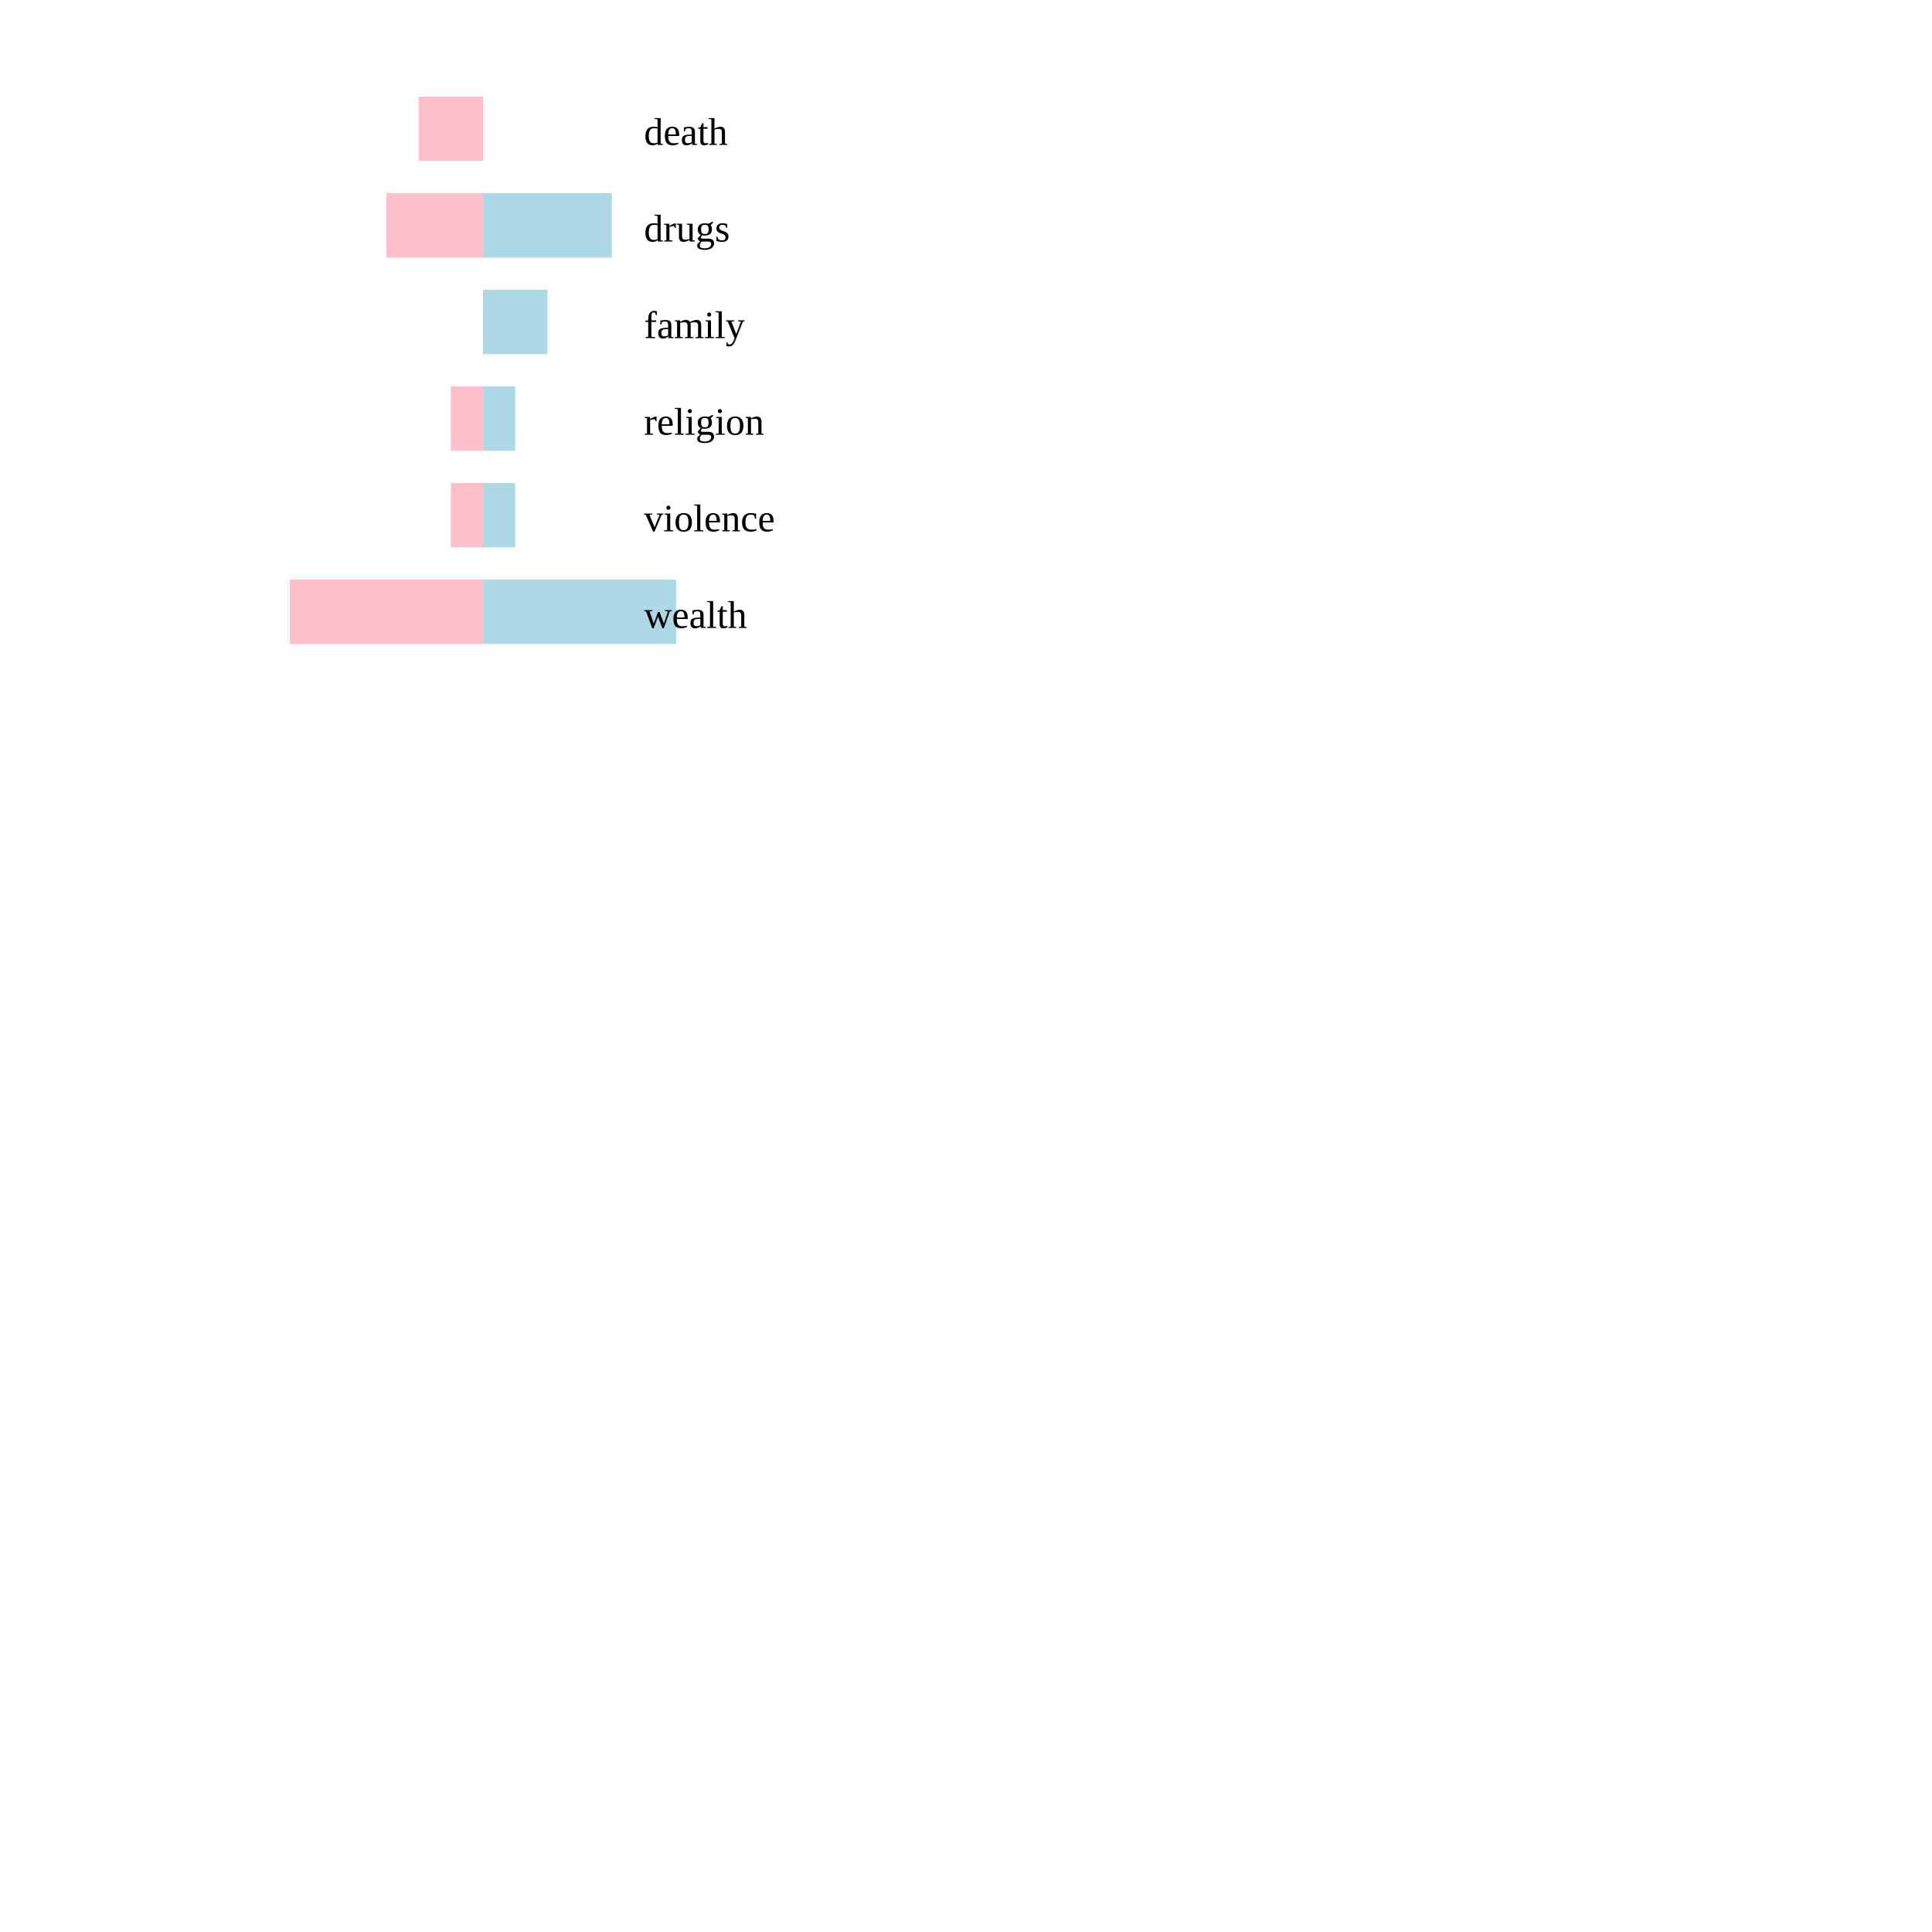
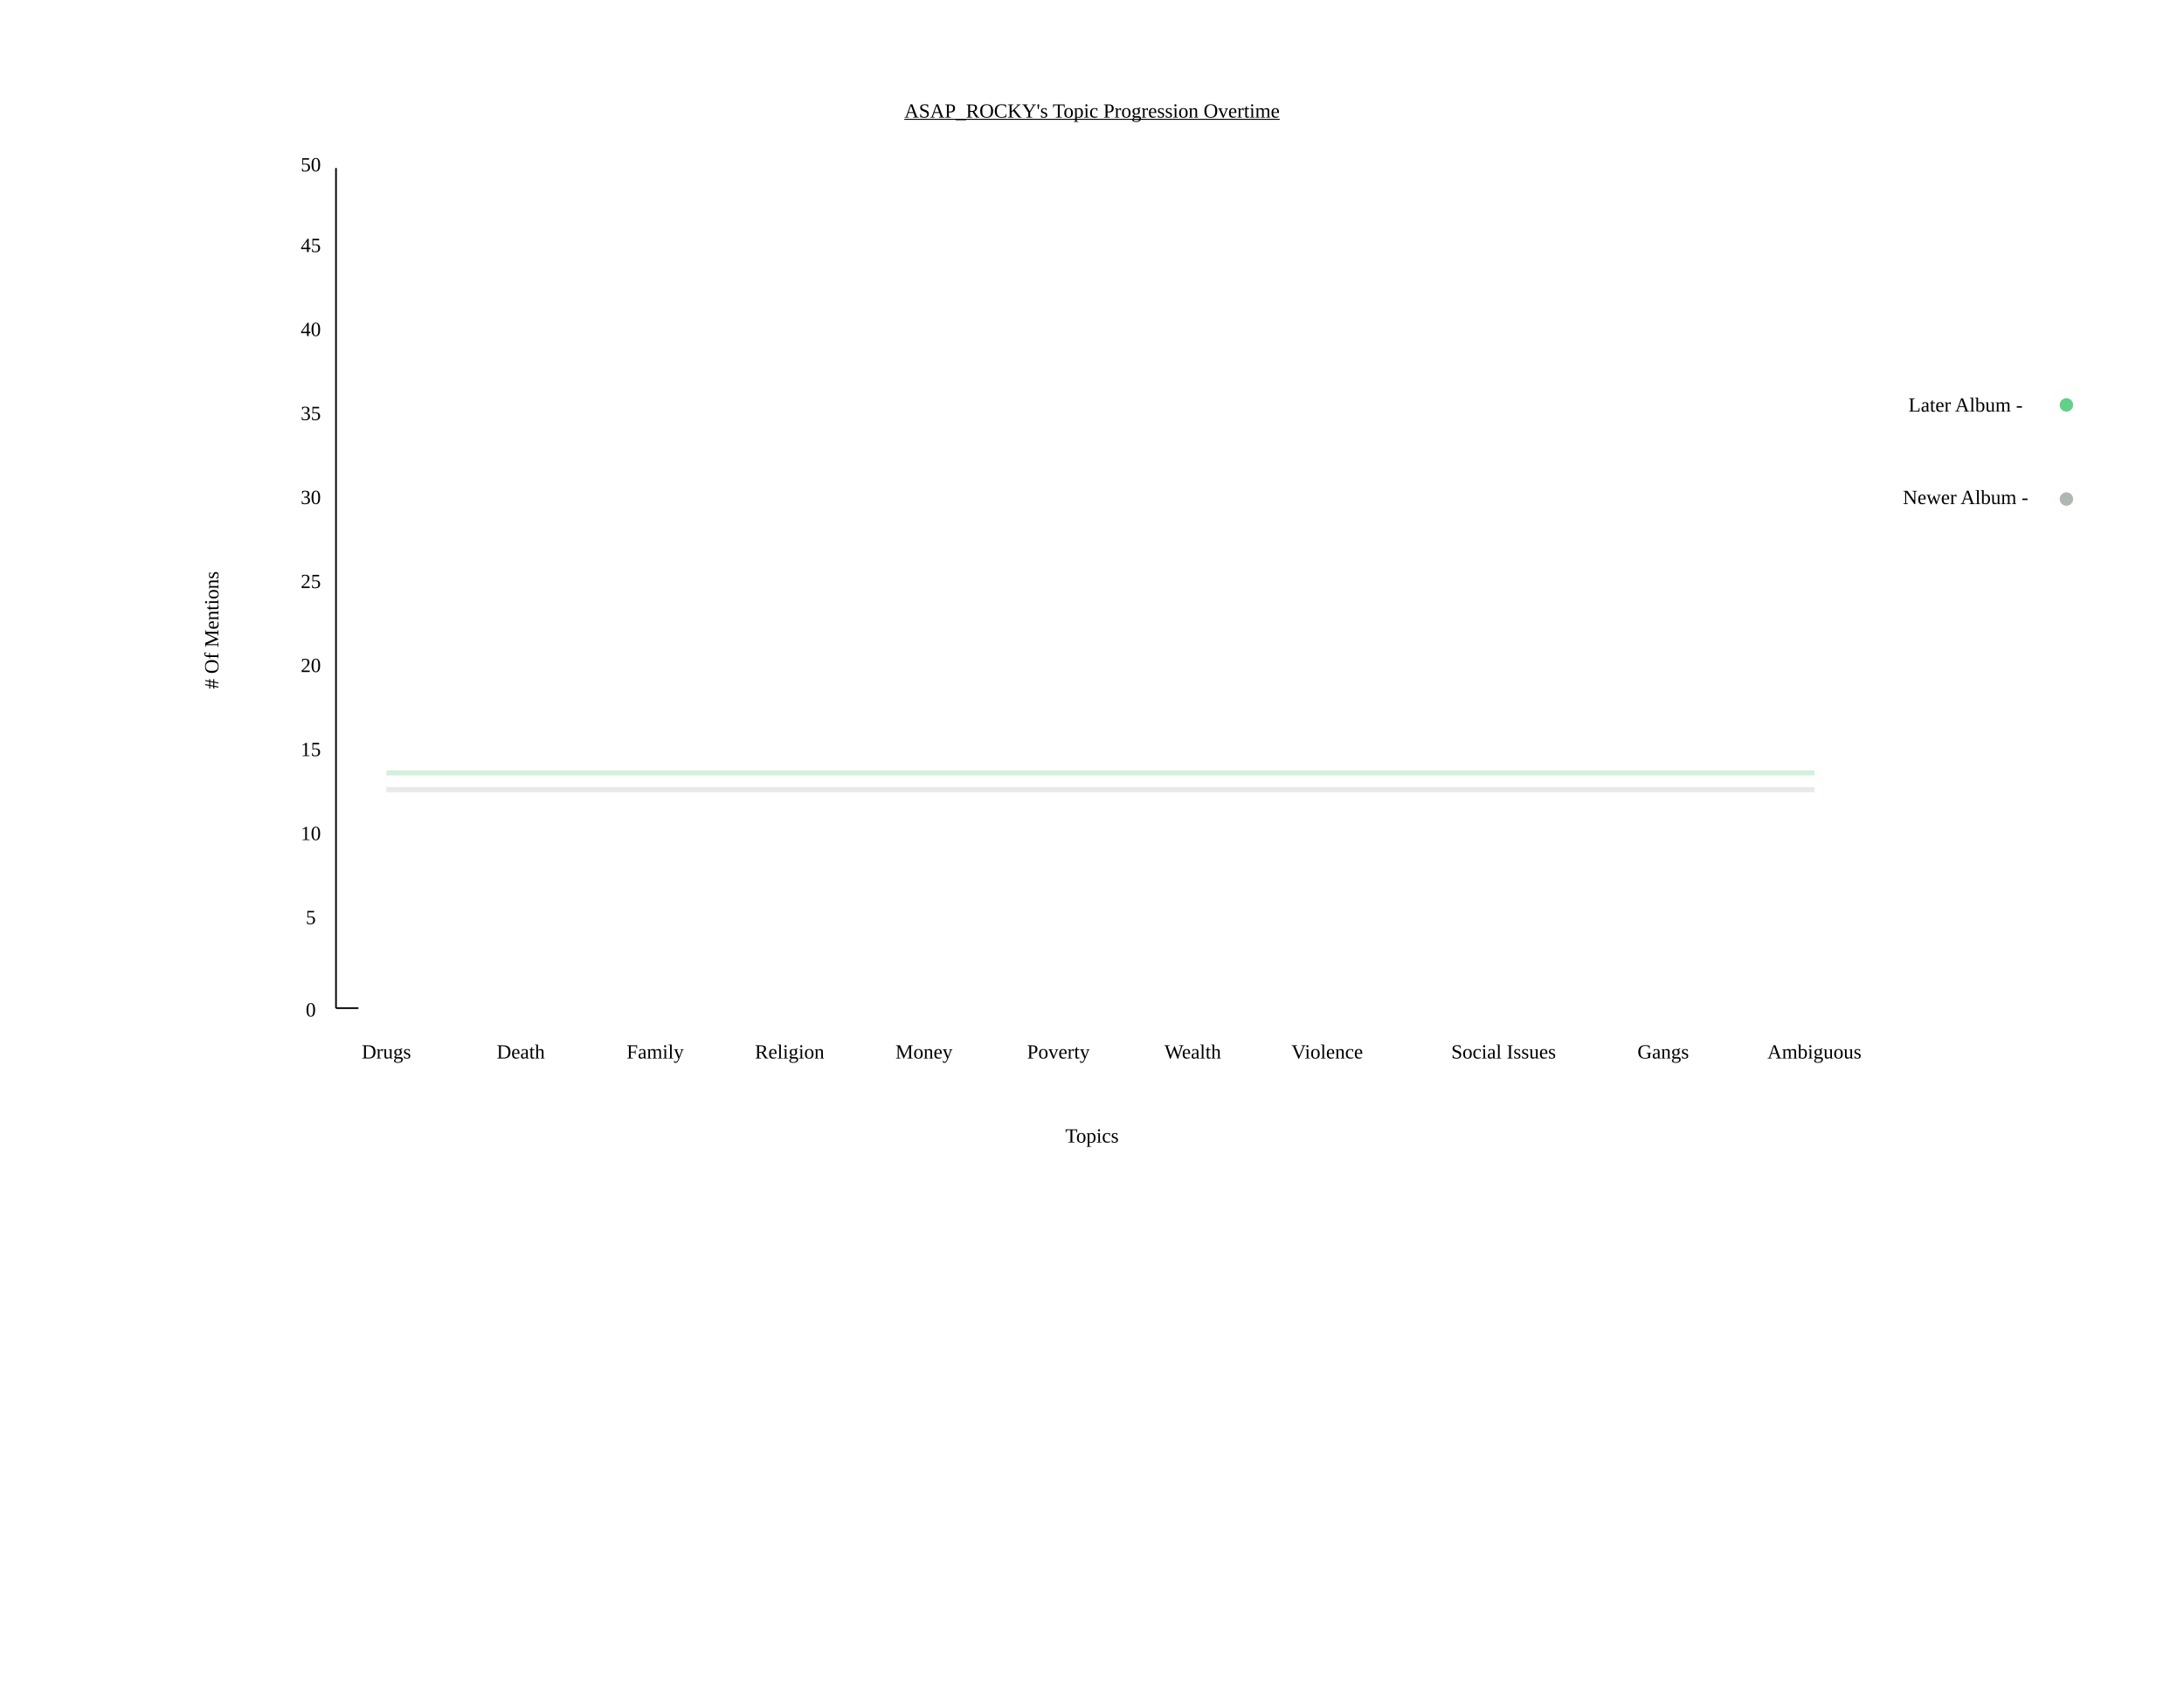
- <svg xmlns="http://www.w3.org/2000/svg" width="600" height="600">
-   <g transform="translate(150, 0)">
-     <rect x="-20" y="30" height="20" width="20" fill="pink" />
-     <rect x="0" y="30" height="20" width="0" fill="lightblue" />
-     <text x="50" y="45">death</text>
-     <rect x="-30" y="60" height="20" width="30" fill="pink" />
-     <rect x="0" y="60" height="20" width="40" fill="lightblue" />
-     <text x="50" y="75">drugs</text>
-     <rect x="-0" y="90" height="20" width="0" fill="pink" />
-     <rect x="0" y="90" height="20" width="20" fill="lightblue" />
-     <text x="50" y="105">family</text>
-     <rect x="-10" y="120" height="20" width="10" fill="pink" />
-     <rect x="0" y="120" height="20" width="10" fill="lightblue" />
-     <text x="50" y="135">religion</text>
-     <rect x="-10" y="150" height="20" width="10" fill="pink" />
-     <rect x="0" y="150" height="20" width="10" fill="lightblue" />
-     <text x="50" y="165">violence</text>
-     <rect x="-60" y="180" height="20" width="60" fill="pink" />
-     <rect x="0" y="180" height="20" width="60" fill="lightblue" />
-     <text x="50" y="195">wealth</text>
+ <svg xmlns="http://www.w3.org/2000/svg" width="1300" height="1000">
+   <g transform="translate(200, 600)">
+     <polyline fill="none" stroke="#aeb8b0" stroke-width="3" opacity="0.3" points="                                     30, -130                                     110, -130                                     190,-130                                     270,-130                                     350,-130                                     430,-130                                     510,-130                                     590,-130                                     695,-130                                     790,-130                                     880,-130" />
+     <polyline fill="none" stroke="#61D088" stroke-width="3" opacity="0.3" points="                                     30, -140                                     110, -140                                     190,-140                                     270,-140                                     350,-140                                     430,-140                                     510,-140                                     590,-140                                     695,-140                                     790,-140                                     880,-140" />
+     <line x1="0" x2="13.333" y1="0" y2="0" stroke="black" />
+     <line x1="0" x2="0" y1="0" y2="-500" stroke="black" />
+     <text x="450" y="-530" text-anchor="middle" text-decoration="underline">ASAP_ROCKY's Topic Progression Overtime</text>
+     <text x="450" y="80" text-anchor="middle">Topics</text>
+     <text x="200" y="50" transform=" translate(-120,10) rotate(270)"># Of
+                         Mentions</text>
+     <text x="30" y="30" text-anchor="middle">Drugs</text>
+     <text x="110" y="30" text-anchor="middle">Death</text>
+     <text x="190" y="30" text-anchor="middle">Family</text>
+     <text x="270" y="30" text-anchor="middle">Religion</text>
+     <text x="350" y="30" text-anchor="middle">Money</text>
+     <text x="430" y="30" text-anchor="middle">Poverty</text>
+     <text x="510" y="30" text-anchor="middle">Wealth</text>
+     <text x="590" y="30" text-anchor="middle">Violence</text>
+     <text x="695" y="30" text-anchor="middle">Social Issues</text>
+     <text x="790" y="30" text-anchor="middle">Gangs</text>
+     <text x="880" y="30" text-anchor="middle">Ambiguous</text>
+     <text x="-15" y="5" text-anchor="middle">0</text>
+     <text x="-15" y="-50" text-anchor="middle">5</text>
+     <text x="-15" y="-100" text-anchor="middle">10</text>
+     <text x="-15" y="-150" text-anchor="middle">15</text>
+     <text x="-15" y="-200" text-anchor="middle">20</text>
+     <text x="-15" y="-250" text-anchor="middle">25</text>
+     <text x="-15" y="-300" text-anchor="middle">30</text>
+     <text x="-15" y="-350" text-anchor="middle">35</text>
+     <text x="-15" y="-400" text-anchor="middle">40</text>
+     <text x="-15" y="-450" text-anchor="middle">45</text>
+     <text x="-15" y="-498" text-anchor="middle">50</text>
+     <text x="970" y="-355" text-anchor="middle" font-size="12">Later Album
+                         -</text>
+     <text x="970" y="-300" text-anchor="middle" font-size="12">Newer Album
+                         -</text>
+     <circle cx="1030" cy="-359" r="4" fill="#61D088" />
+     <circle cx="1030" cy="-303" r="4" fill="#aeb8b0" />
  </g>
</svg>
